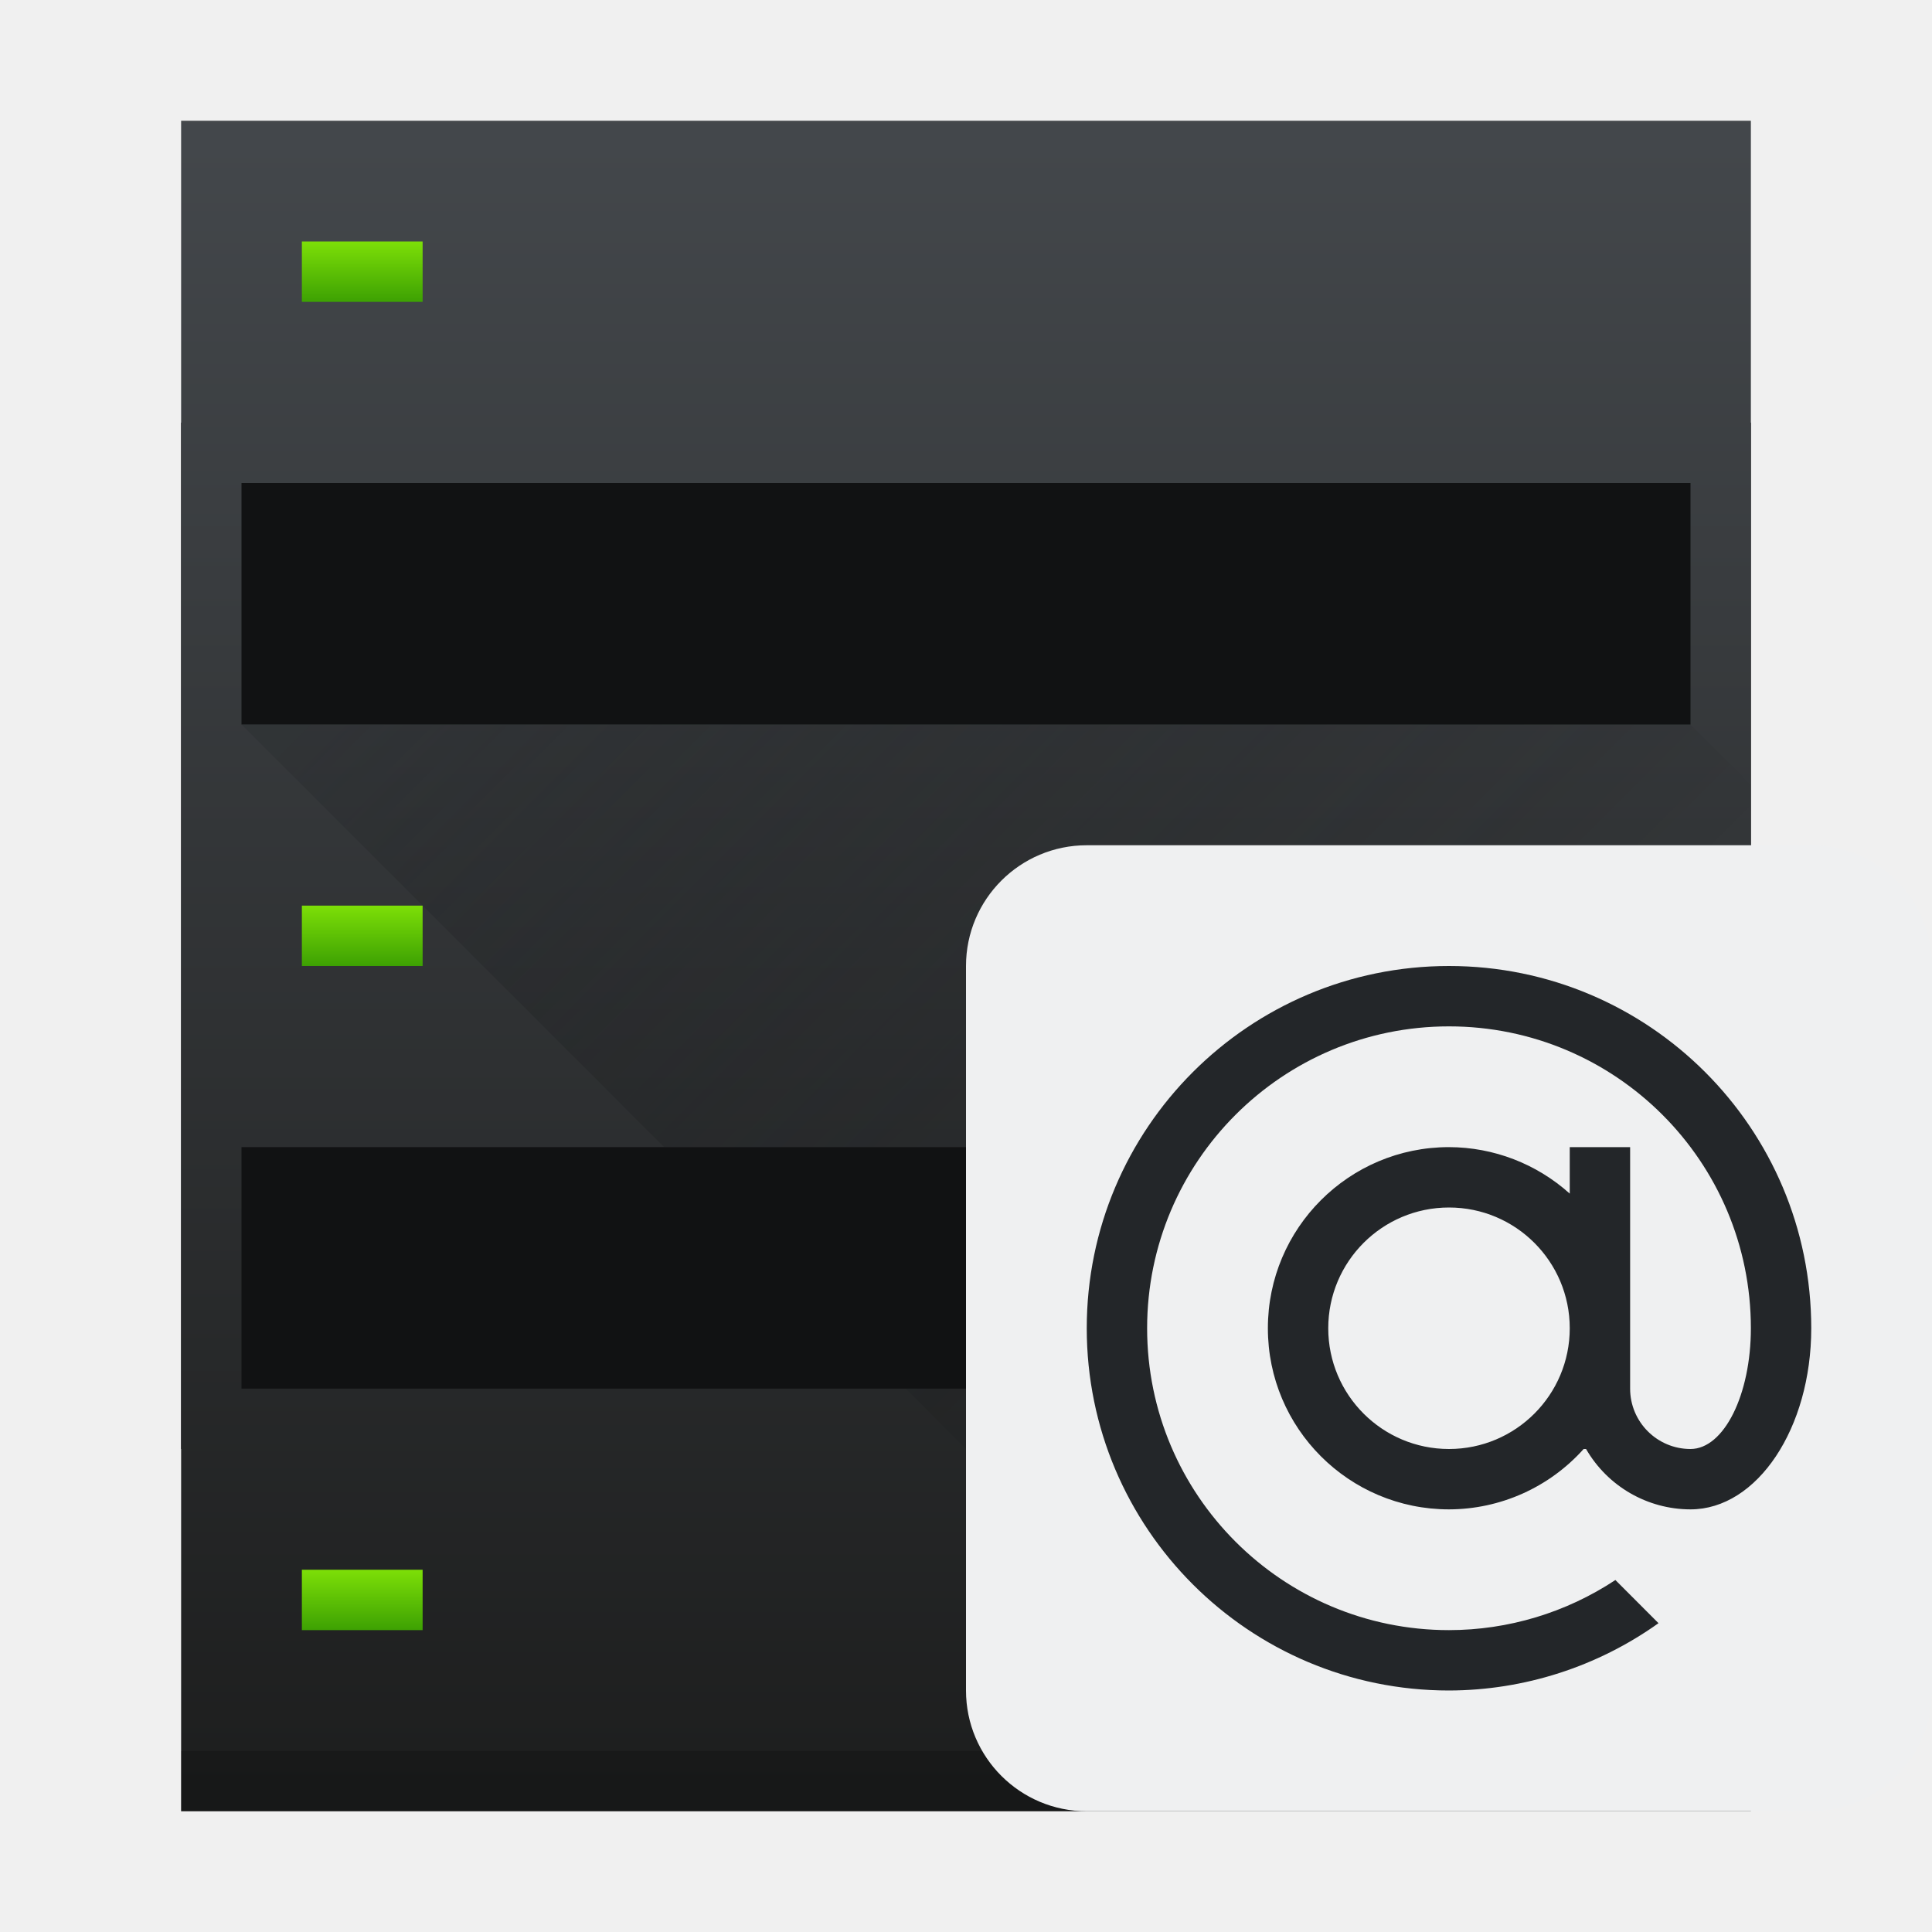
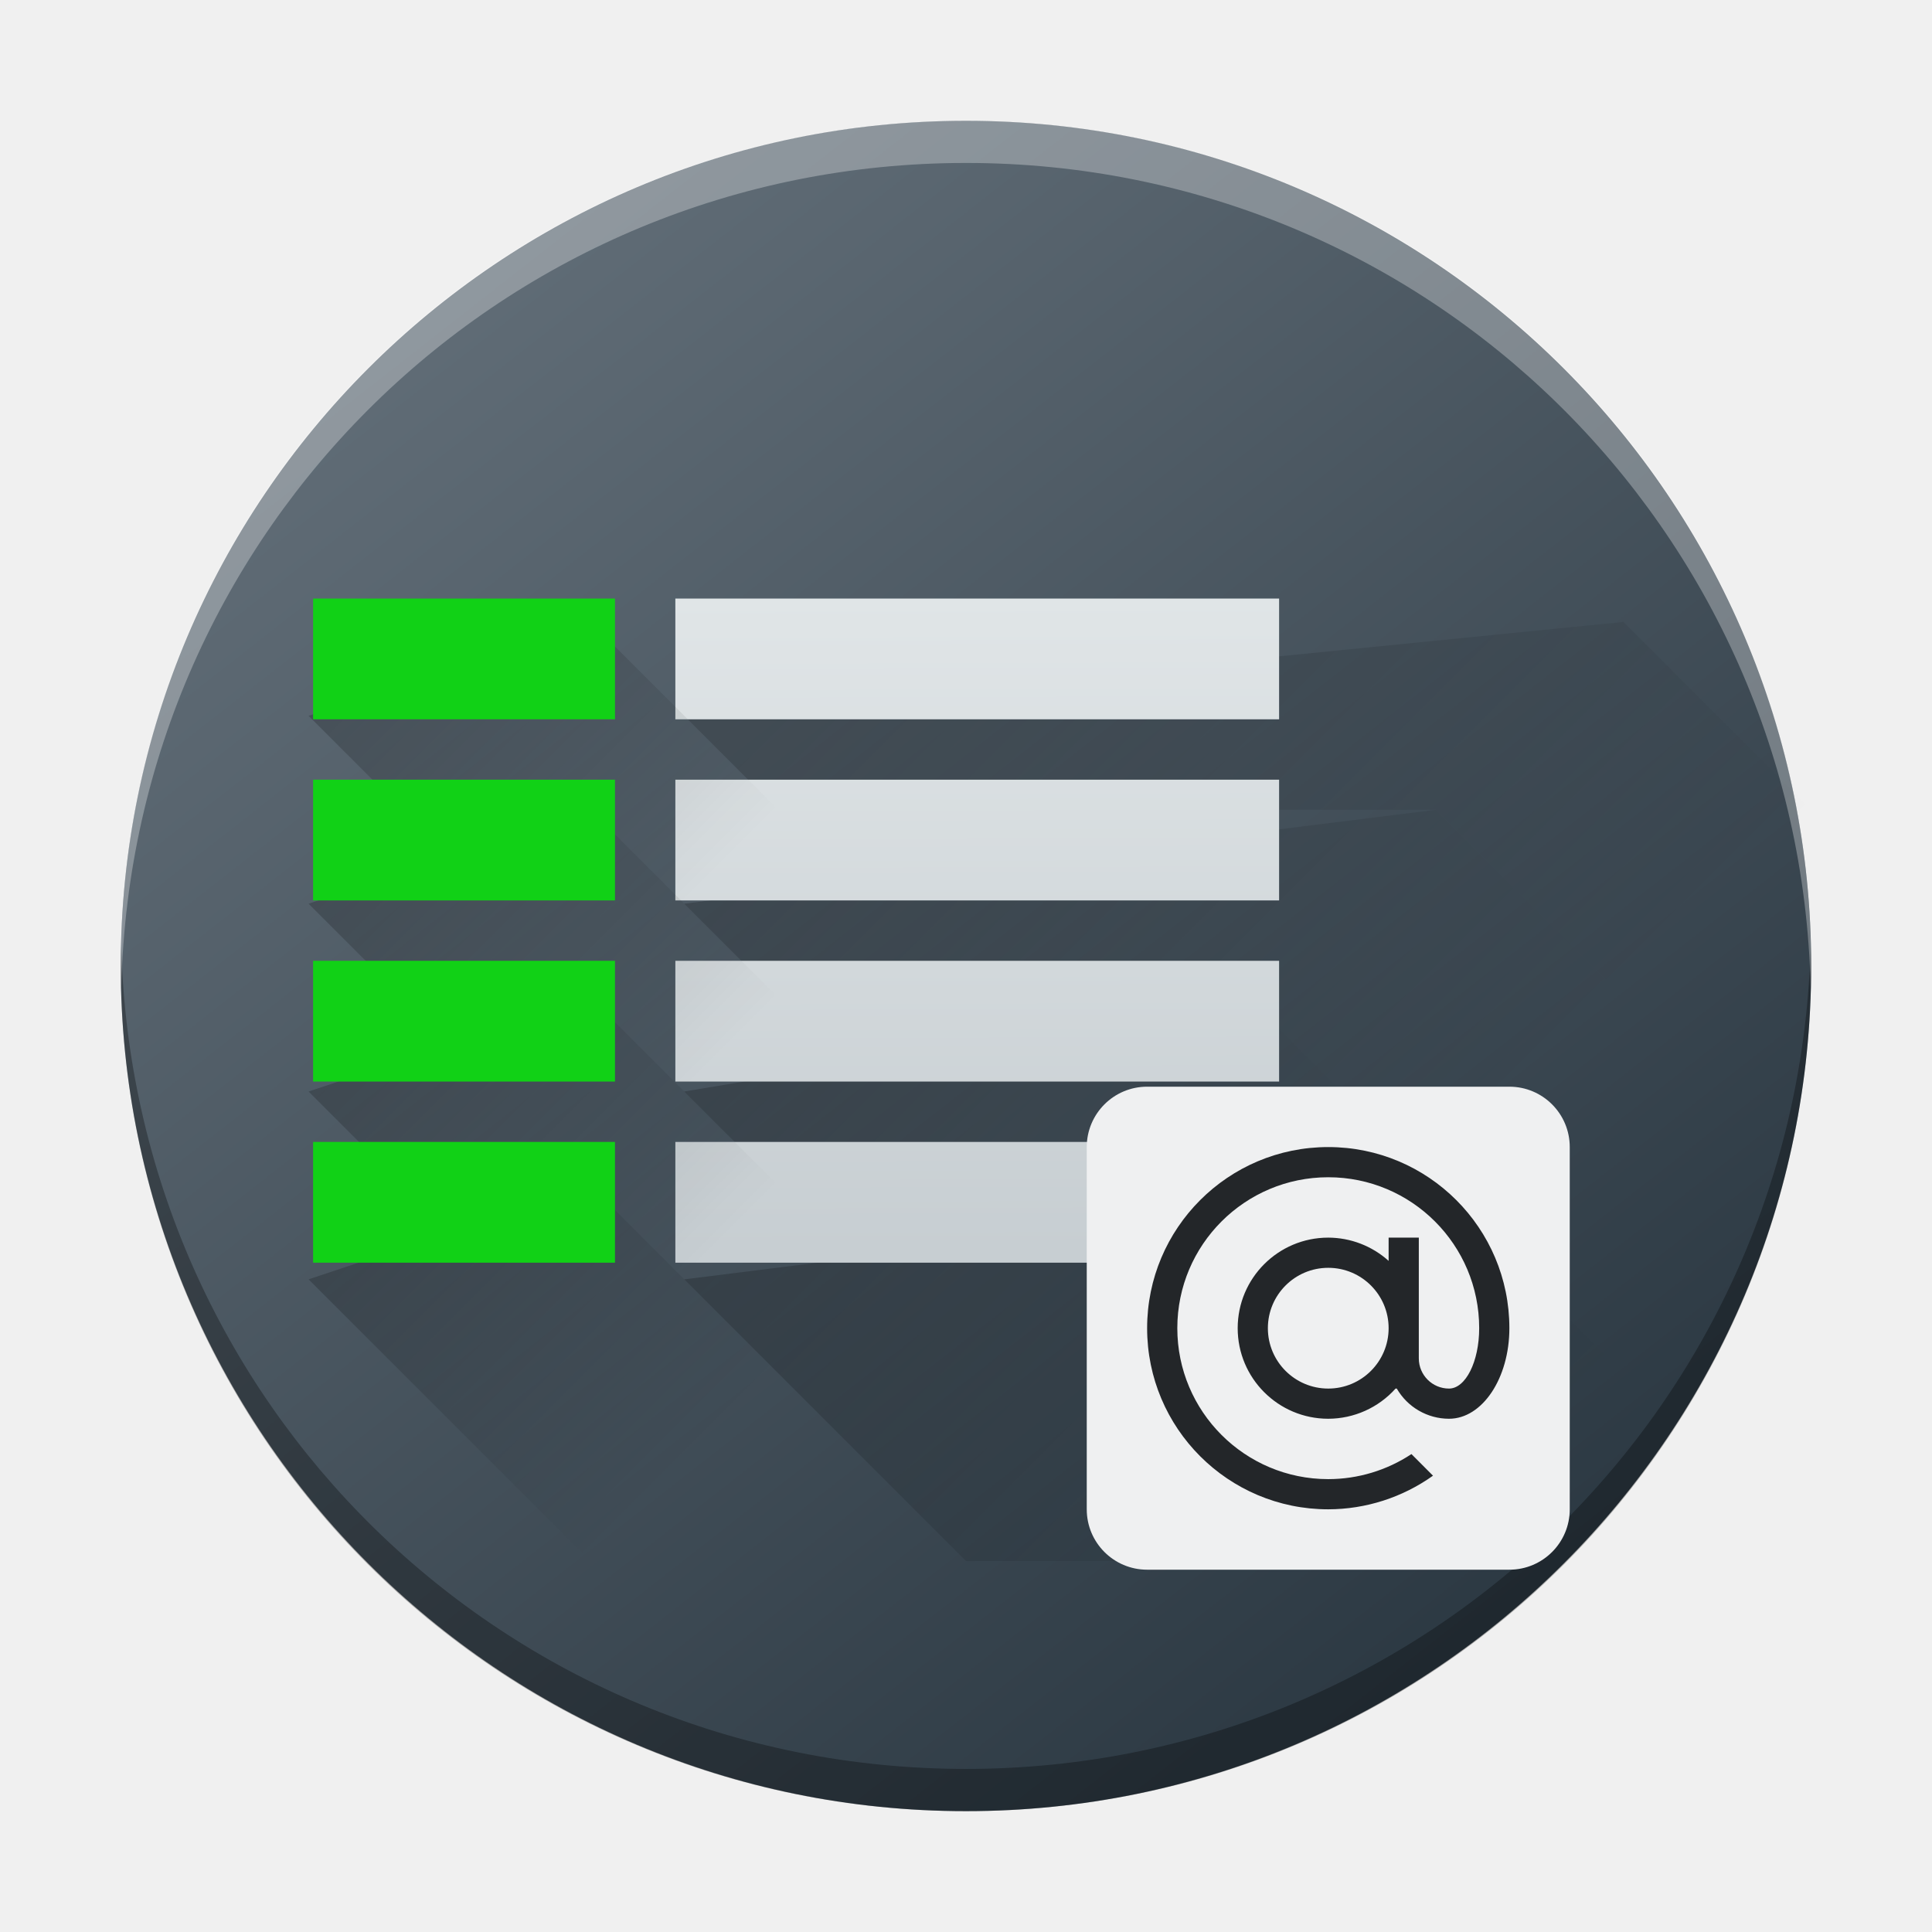
- <svg xmlns="http://www.w3.org/2000/svg" xmlns:xlink="http://www.w3.org/1999/xlink" height="32" width="32">
+ <svg xmlns="http://www.w3.org/2000/svg" xmlns:xlink="http://www.w3.org/1999/xlink" height="32" width="32" version="1.1" id="svg1491">
+   <defs id="defs1495">
+     <linearGradient gradientTransform="matrix(0.6999704,0,0,0.6999312,-340.9032,-376.521)" gradientUnits="userSpaceOnUse" x2="426.695" y2="499.921" y1="547.675" id="a-6" x1="389.32">
+       <stop stop-color="#18222a" style="stop-color:#1e2b35;stop-opacity:1" id="stop216-3" />
+       <stop stop-color="#566069" offset="1" style="stop-color:#6d7983;stop-opacity:1" id="stop218" />
+     </linearGradient>
+     <linearGradient id="e-3">
+       <stop offset="0" id="stop232" />
+       <stop offset="1" stop-opacity="0" id="stop234" />
+     </linearGradient>
+     <linearGradient id="linearGradient1278" gradientTransform="matrix(0.9534626,0,0,1.048809,38.91526,-25.89831)" x1="11.732" y1="9.454" x2="22.221" y2="9.454" gradientUnits="userSpaceOnUse">
+       <stop offset="0" id="stop1274" />
+       <stop offset="1" stop-opacity="0" id="stop1276" />
+     </linearGradient>
+     <linearGradient xlink:href="#c-6" id="linearGradient1287" gradientUnits="userSpaceOnUse" gradientTransform="matrix(3.11111,0,0,1.555556,-1200.667,-798.2738)" x1="389.571" y1="526.798" x2="389.524" y2="519.549" />
+     <linearGradient id="c-6">
+       <stop offset="0" stop-color="#c6cdd1" id="stop226" />
+       <stop offset="1" stop-color="#e0e5e7" id="stop228" />
+     </linearGradient>
+     <linearGradient gradientTransform="matrix(0.6999704,0,0,0.6999312,-301.988,-350.6239)" gradientUnits="userSpaceOnUse" x2="426.695" y2="499.921" y1="547.675" id="a-6-6" x1="389.32">
+       <stop stop-color="#18222a" style="stop-color:#1e2b35;stop-opacity:1" id="stop216-3-7" />
+       <stop stop-color="#566069" offset="1" style="stop-color:#6d7983;stop-opacity:1" id="stop218-5" />
+     </linearGradient>
+     <linearGradient xlink:href="#e-3" id="linearGradient1270-3" gradientUnits="userSpaceOnUse" gradientTransform="matrix(1.555556,0,0,1.555556,0.4444894,4.078617)" x1="7" y1="5" x2="13.5" y2="11.5" />
+     <linearGradient xlink:href="#e-3" id="linearGradient1272-2" gradientUnits="userSpaceOnUse" gradientTransform="matrix(1.555556,0,0,1.555556,0.4444894,4.078617)" x1="7" y1="7" x2="12.454" y2="12.453" />
+     <linearGradient xlink:href="#e-3" id="linearGradient1274-9" gradientUnits="userSpaceOnUse" gradientTransform="matrix(1.555556,0,0,1.555556,0.4444894,4.078617)" x1="7" y1="11" x2="12.454" y2="16.453" />
+     <linearGradient xlink:href="#e-3" id="linearGradient1276-1" gradientUnits="userSpaceOnUse" gradientTransform="matrix(1.555556,0,0,1.555556,0.4444894,4.078617)" x1="7" y1="9" x2="11.5" y2="13.5" />
+     <linearGradient xlink:href="#e-3" id="linearGradient1280-9" gradientUnits="userSpaceOnUse" gradientTransform="matrix(1.555556,0,0,1.555556,0.4444894,4.078617)" x1="3" y1="5" x2="6" y2="8" />
+     <linearGradient xlink:href="#e-3" id="linearGradient1282-3" gradientUnits="userSpaceOnUse" gradientTransform="matrix(1.555556,0,0,1.555556,0.4444894,4.078617)" x1="3" y1="7" x2="6" y2="10" />
+     <linearGradient xlink:href="#e-3" id="linearGradient1284-6" gradientUnits="userSpaceOnUse" gradientTransform="matrix(1.555556,0,0,1.555556,0.4444894,4.078617)" x1="3" y1="9" x2="6" y2="12" />
+     <linearGradient xlink:href="#e-3" id="linearGradient1286-0" gradientUnits="userSpaceOnUse" gradientTransform="matrix(1.555556,0,0,1.555556,0.4444894,4.078617)" x1="3" y1="11" x2="6" y2="14" />
+   </defs>
  <linearGradient id="f" gradientUnits="userSpaceOnUse" x1="5" x2="18" y1="12" y2="25">
-     <stop offset="0" stop-color="#292c2f" />
-     <stop offset="1" stop-opacity="0" />
+     <stop offset="0" stop-color="#292c2f" id="stop1453" />
+     <stop offset="1" stop-opacity="0" id="stop1455" />
  </linearGradient>
  <linearGradient id="b" gradientTransform="matrix(.7 0 0 .7 -.7 -1.1)" gradientUnits="userSpaceOnUse" x2="0" y1="44" y2="4">
-     <stop offset="0" stop-color="#1d1e1e" />
-     <stop offset="1" stop-color="#44484c" />
+     <stop offset="0" stop-color="#1d1e1e" id="stop1458" />
+     <stop offset="1" stop-color="#44484c" id="stop1460" />
  </linearGradient>
  <linearGradient id="c" x1="6" x2="6" xlink:href="#a" y1="5" y2="4" />
  <linearGradient id="d" x1="6" x2="6" xlink:href="#a" y1="16" y2="15" />
  <linearGradient id="e" x1="6" x2="6" xlink:href="#a" y1="27" y2="26" />
  <linearGradient id="a" gradientUnits="userSpaceOnUse" x2="0" y1="507.8" y2="506.8">
-     <stop offset="0" stop-color="#3da103" />
-     <stop offset="1" stop-color="#7ddf07" />
+     <stop offset="0" stop-color="#3da103" id="stop1466" />
+     <stop offset="1" stop-color="#7ddf07" id="stop1468" />
  </linearGradient>
-   <path d="M3 7h26v17H3z" fill="#111213" />
-   <path d="M3 2v28h26V2zm1 6h24v4H4zm0 11h24v4H4z" fill="url(#b)" />
-   <path d="M3 29h26v1H3z" opacity=".2" />
-   <g stroke-width=".7">
-     <path d="M5 4h2v1H5z" fill="url(#c)" />
-     <path d="M5 15h2v1H5z" fill="url(#d)" />
-     <path d="M5 26h2v1H5z" fill="url(#e)" />
-   </g>
-   <path d="M4 12l7 7h17v4H15l7 7h7V13l-1-1z" fill="url(#f)" fill-rule="evenodd" opacity=".4" />
-   <rect fill="#eff0f1" height="16" rx="2" width="16" x="16" y="14" />
-   <path d="M24 16a6 6 0 0 0-6 6 6 6 0 0 0 6 6 6 6 0 0 0 3.47-1.115l-.714-.715A5 5 0 0 1 24 27a5 5 0 0 1-5-5 5 5 0 0 1 5-5 5 5 0 0 1 5 5 1 2 0 0 1-1 2 1 1 0 0 1-1-1v-4h-1v.77a3 3 0 0 0-2-.77 3 3 0 0 0-3 3 3 3 0 0 0 3 3 3 3 0 0 0 2.23-1h.04A2 2 0 0 0 28 25a2 3 0 0 0 2-3 6 6 0 0 0-6-6zm0 4a2 2 0 0 1 2 2 2 2 0 0 1-2 2 2 2 0 0 1-2-2 2 2 0 0 1 2-2z" fill="#232629" />
+   <rect width="27.999" x="-29.999" y="2.001" rx="13.999" height="27.997" transform="scale(-1,1)" style="display:inline;overflow:visible;fill:url(#a-6-6);stroke-width:1.96;stroke-opacity:0.55" id="rect223-6" ry="13.999" />
+   <path style="display:inline;overflow:visible;opacity:0.3;fill:#000000;fill-opacity:1;stroke-width:1.96;stroke-opacity:0.55" d="m 2.008,15.65 c -0.004,0.117 -0.008,0.233 -0.008,0.35 0,7.755 6.244,13.999 13.999,13.999 7.756,0 13.999,-6.243 13.999,-13.999 0,-0.117 -0.007,-0.233 -0.008,-0.35 -0.185,7.592 -6.356,13.649 -13.991,13.649 -7.638,0 -13.806,-6.057 -13.991,-13.649" id="path225-2" />
+   <path d="m 2.008,16.348 c -0.004,-0.117 -0.008,-0.232 -0.008,-0.35 0,-7.755 6.244,-13.999 13.999,-13.999 7.756,0 13.999,6.243 13.999,13.999 0,0.117 -0.007,0.233 -0.008,0.35 C 29.806,8.755 23.635,2.699 16,2.699 c -7.638,0 -13.806,6.056 -13.991,13.649" style="display:inline;overflow:visible;opacity:0.3;fill:#ffffff;fill-opacity:1;stroke-width:1.96;stroke-opacity:0.55" id="path229-6" />
+   <path d="m 11.333,11.856 1.556,1.556 h 10.889 l 3.111,3.111 3.111,-3.111 -3.111,-3.111 z" fill="url(#l)" opacity="0.2" id="path261-1-1" style="fill:url(#linearGradient1270-3);stroke-width:1.556" />
+   <path d="m 11.333,14.968 1.556,1.556 h 7.778 l 3.111,3.111 3.111,-3.111 -3.111,-3.111 z" fill="url(#m)" opacity="0.2" id="path263-2-8" style="fill:url(#linearGradient1272-2);stroke-width:1.556" />
+   <path d="m 23.778,19.634 -12.444,1.556 4.667,4.667 h 14 z" fill="url(#n)" opacity="0.2" id="path265-7-7" style="fill:url(#linearGradient1274-9);stroke-width:1.556" />
+   <path d="m 11.333,18.079 1.556,1.556 H 23.778 L 20.667,16.523 Z" fill="url(#o)" opacity="0.2" id="path267-0-9" style="fill:url(#linearGradient1276-1);stroke-width:1.556" />
+   <path d="m 11.186,9.914 h 10 v 2 h -10 z m 0,9 h 10 v 2 h -10 z m 0,-6 h 10 v 2 h -10 z m 0,3 h 10 v 2 h -10 z" stroke-width="2.2" id="path269-9-2" style="fill:url(#linearGradient1287)" />
+   <path d="m 5.111,11.856 1.556,1.556 h 3.111 l 1.556,1.556 1.556,-1.556 -3.111,-3.111 z" fill="url(#h)" opacity="0.2" id="path271-3-0" style="fill:url(#linearGradient1280-9);stroke-width:1.556" />
+   <path d="m 5.111,14.968 1.556,1.556 h 3.111 l 1.556,1.556 1.556,-1.556 -3.111,-3.111 z" fill="url(#i)" opacity="0.2" id="path273-6-2" style="fill:url(#linearGradient1282-3);stroke-width:1.556" />
+   <path d="m 5.111,18.079 1.556,1.556 h 3.111 l 1.556,1.556 1.556,-1.556 -3.111,-3.111 z" fill="url(#j)" opacity="0.2" id="path275-0-3" style="fill:url(#linearGradient1284-6);stroke-width:1.556" />
+   <path d="m 9.778,19.634 -4.667,1.556 4.667,4.667 h 6.222 z" fill="url(#k)" opacity="0.2" id="path277-6-7" style="fill:url(#linearGradient1286-0);stroke-width:1.556" />
+   <path d="M 5.186,9.914 H 10.186 V 11.914 H 5.186 Z m 0,3 h 5 v 2 H 5.186 Z m 0,3 h 5 v 2 H 5.186 Z m 0,3 h 5 v 2 H 5.186 Z" fill="#11d116" id="path279-2-5" style="stroke-width:1.556" />
+   <rect fill="#eff0f1" height="8" rx="1" width="8" x="18" y="17.999" id="rect36-5-9" style="stroke-width:0.5" />
+   <path d="m 22,18.999 a 3,3 0 0 0 -3,3 3,3 0 0 0 3,3 3,3 0 0 0 1.735,-0.557 l -0.357,-0.358 a 2.5,2.5 0 0 1 -1.378,0.415 2.5,2.5 0 0 1 -2.5,-2.5 2.5,2.5 0 0 1 2.5,-2.5 2.5,2.5 0 0 1 2.5,2.5 0.5,1 0 0 1 -0.5,1 0.5,0.5 0 0 1 -0.5,-0.5 V 20.499 h -0.5 v 0.385 a 1.5,1.5 0 0 0 -1,-0.385 1.5,1.5 0 0 0 -1.5,1.5 1.5,1.5 0 0 0 1.5,1.5 1.5,1.5 0 0 0 1.115,-0.5 h 0.02 a 1,1 0 0 0 0.865,0.5 1,1.5 0 0 0 1,-1.5 3,3 0 0 0 -3,-3 z m 0,2 a 1,1 0 0 1 1,1 1,1 0 0 1 -1,1 1,1 0 0 1 -1,-1 1,1 0 0 1 1,-1 z" fill="#232629" id="path1489-2" style="stroke-width:0.5" />
</svg>
